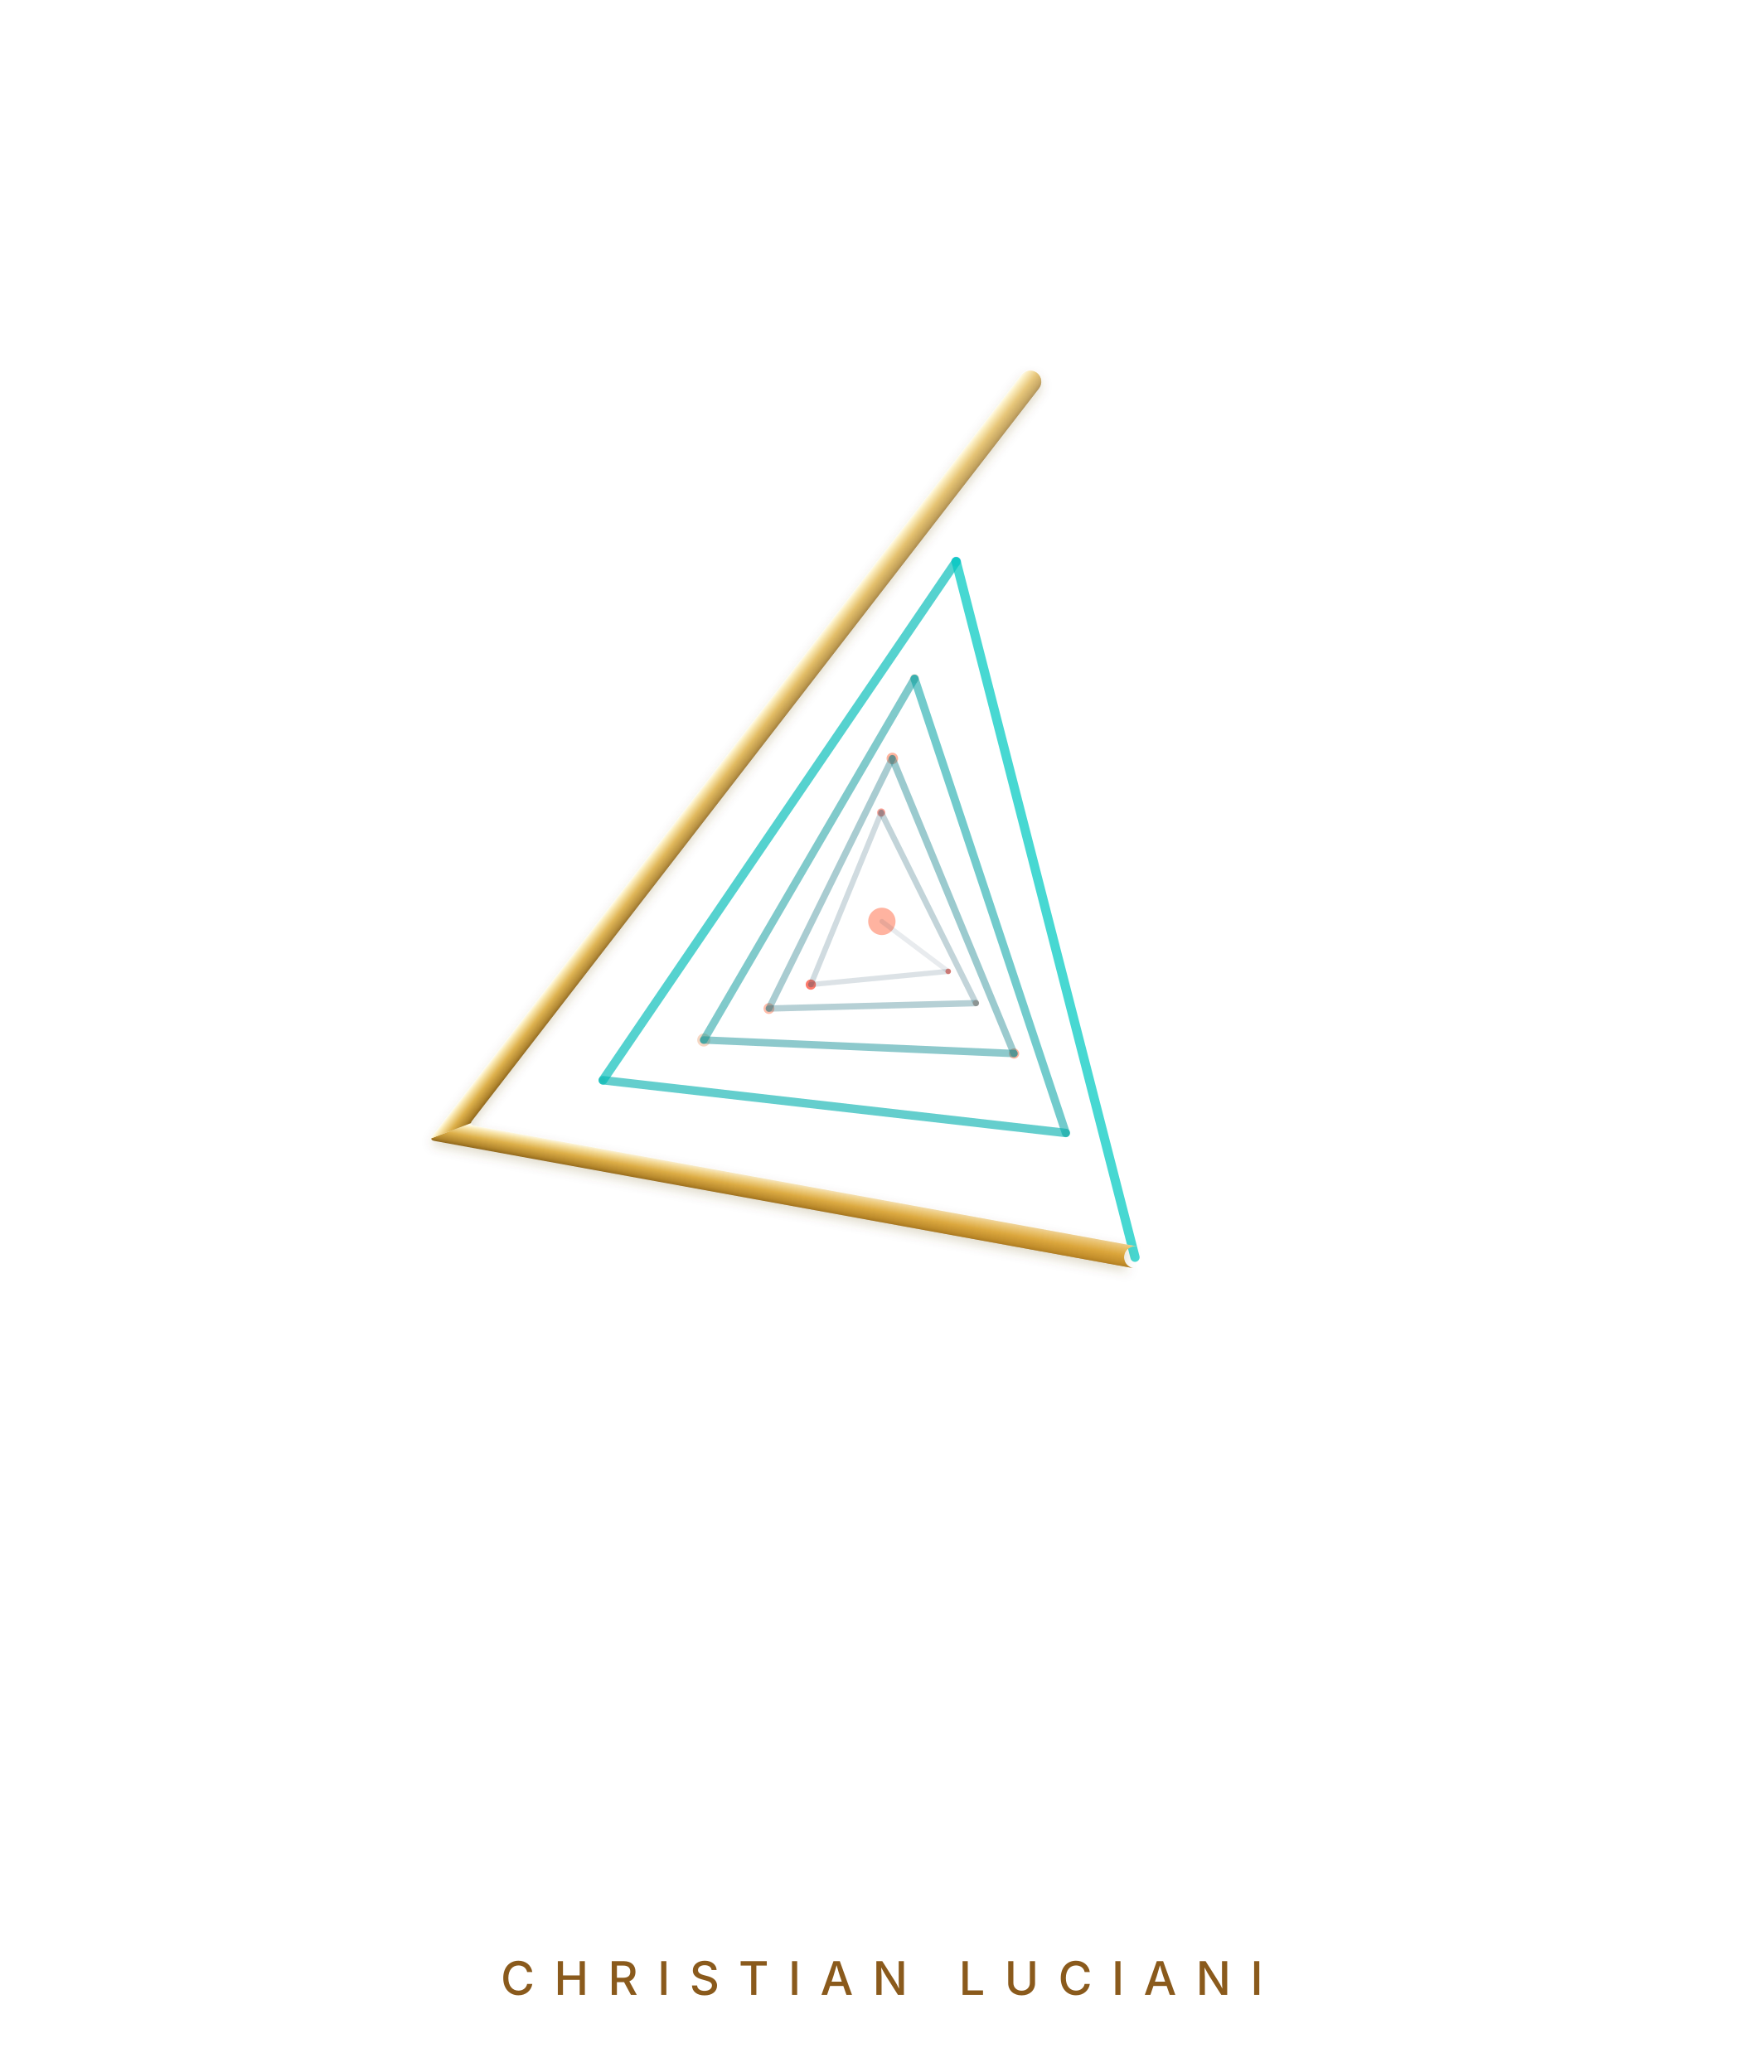
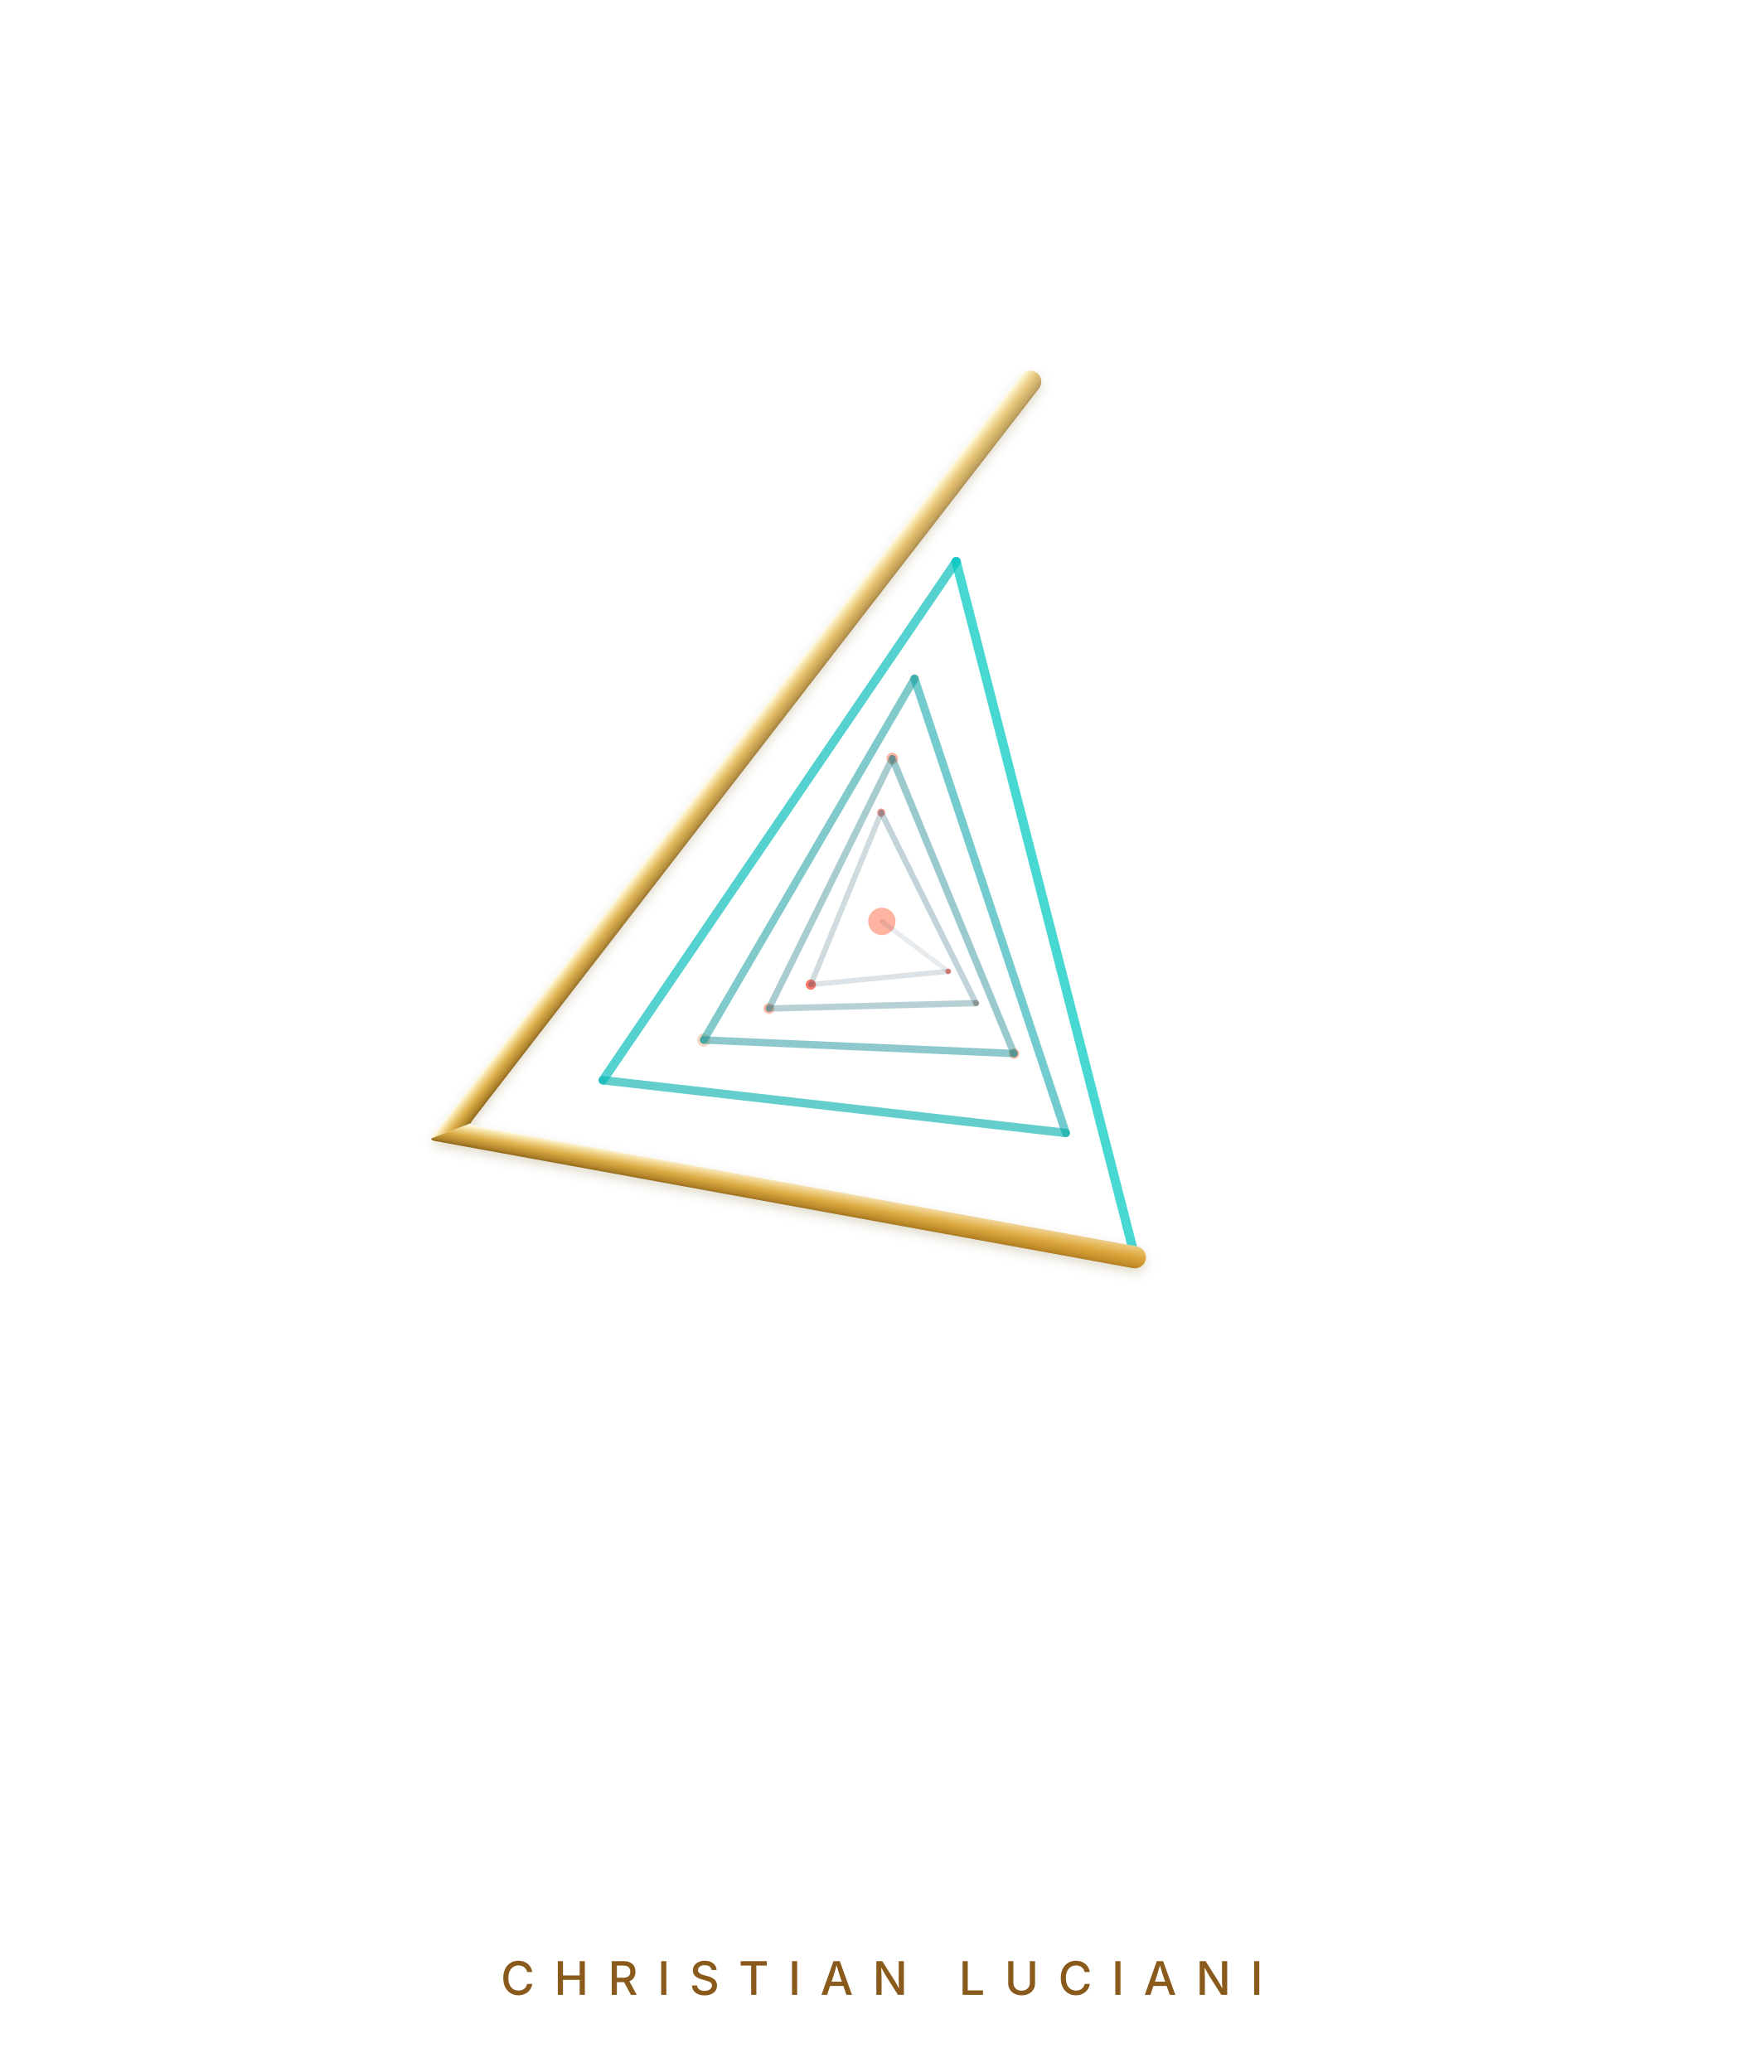
<svg xmlns="http://www.w3.org/2000/svg" viewBox="0 0 800 940" width="800" height="940" role="img" aria-label="Logo: triángulo espiral de conocimiento con nodos en cada vértice y una C final de Christian">
  <defs>
    <radialGradient id="halo-star" cx="50%" cy="50%" r="50%">
      <stop offset="0%" stop-color="currentColor" stop-opacity="0.28" />
      <stop offset="30%" stop-color="currentColor" stop-opacity="0.09" />
      <stop offset="65%" stop-color="currentColor" stop-opacity="0.02" />
      <stop offset="100%" stop-color="currentColor" stop-opacity="0" />
    </radialGradient>
    <radialGradient id="halo-nova" cx="50%" cy="50%" r="50%">
      <stop offset="0%" stop-color="currentColor" stop-opacity="0.16" />
      <stop offset="40%" stop-color="currentColor" stop-opacity="0.05" />
      <stop offset="75%" stop-color="currentColor" stop-opacity="0.01" />
      <stop offset="100%" stop-color="currentColor" stop-opacity="0" />
    </radialGradient>
    <filter id="halo-blur" x="-80%" y="-80%" width="260%" height="260%">
      <feGaussianBlur stdDeviation="8" />
    </filter>
  </defs>
  <defs>
    <linearGradient id="c-perp-1" gradientUnits="userSpaceOnUse" x1="515.71" y1="565.45" x2="513.92" y2="575.29">
      <stop offset="0%" stop-color="#fffbe6" />
      <stop offset="16%" stop-color="#f8e4a8" />
      <stop offset="50%" stop-color="#ddb04a" />
      <stop offset="84%" stop-color="#b1852c" />
      <stop offset="100%" stop-color="#8f661c" />
    </linearGradient>
    <linearGradient id="c-perp-2" gradientUnits="userSpaceOnUse" x1="463.36" y1="170.09" x2="471.27" y2="176.21">
      <stop offset="0%" stop-color="#fffbe6" />
      <stop offset="16%" stop-color="#f8e4a8" />
      <stop offset="50%" stop-color="#ddb04a" />
      <stop offset="84%" stop-color="#b1852c" />
      <stop offset="100%" stop-color="#8f661c" />
    </linearGradient>
    <linearGradient id="c-tint-1" gradientUnits="userSpaceOnUse" x1="515.71" y1="565.45" x2="212.7" y2="510.29">
      <stop offset="0%" stop-color="#d99a2b" stop-opacity="0.5" />
      <stop offset="100%" stop-color="#d99a2b" stop-opacity="0" />
    </linearGradient>
    <linearGradient id="c-tint-2" gradientUnits="userSpaceOnUse" x1="212.7" y1="510.29" x2="471.27" y2="176.21">
      <stop offset="0%" stop-color="#fffbe6" stop-opacity="0" />
      <stop offset="100%" stop-color="#fffbe6" stop-opacity="0.32" />
    </linearGradient>
    <clipPath id="c-clip-1">
      <path d="M -916.938 942.868 L 1324.068 83.862 L 1753.571 1204.365 L -487.436 2063.371 Z" />
    </clipPath>
    <clipPath id="c-clip-2">
      <path d="M -916.938 942.868 L 1324.068 83.862 L 894.565 -1036.641 L -1346.441 -177.636 Z" />
    </clipPath>
    <filter id="c-shadow" x="-15%" y="-15%" width="130%" height="130%">
      <feDropShadow dx="0" dy="2.2" stdDeviation="2.4" flood-color="#6b5218" flood-opacity="0.2" />
    </filter>
  </defs>
  <g id="logo-star-0" data-name="star 0">
    <circle cx="400" cy="418" r="6.2" fill="#ffb3a0" opacity="1" />
  </g>
  <g id="logo-star-1" data-name="star 1">
    <circle cx="430.1" cy="440.68" r="1.27" fill="#ff6f5e" opacity="0.79" />
  </g>
  <g id="logo-star-2" data-name="star 2">
    <circle cx="367.77" cy="446.68" r="2.32" fill="#ff6f5e" opacity="0.92" />
  </g>
  <g id="logo-star-3" data-name="star 3">
    <circle cx="399.71" cy="368.62" r="1.86" fill="#ff6f5e" opacity="0.64" />
  </g>
  <g id="logo-star-4" data-name="star 4">
    <circle cx="442.66" cy="455.09" r="1.41" fill="#ffb49e" opacity="0.76" />
  </g>
  <g id="logo-star-5" data-name="star 5">
    <circle cx="348.78" cy="457.54" r="2.46" fill="#ffb49e" opacity="0.89" />
  </g>
  <g id="logo-star-6" data-name="star 6">
    <circle cx="404.74" cy="344.08" r="2.61" fill="#ffb49e" opacity="1" />
  </g>
  <g id="logo-star-7" data-name="star 7">
    <circle cx="459.96" cy="477.96" r="2.32" fill="#ffb49e" opacity="1" />
  </g>
  <g id="logo-star-8" data-name="star 8">
    <circle cx="319.22" cy="471.81" r="2.97" fill="#f6d7c4" opacity="1" />
  </g>
  <g id="logo-star-9" data-name="star 9">
    <circle cx="414.82" cy="307.88" r="2.14" fill="#f6d7c4" opacity="0.58" />
  </g>
  <g id="logo-star-10" data-name="star 10">
    <circle cx="483.44" cy="513.99" r="1.68" fill="#f6d7c4" opacity="0.7" />
  </g>
  <g id="logo-star-11" data-name="star 11">
    <circle cx="273.49" cy="490.06" r="1.23" fill="#f6d7c4" opacity="0.82" />
  </g>
  <g id="logo-star-12" data-name="star 12">
    <circle cx="433.7" cy="254.78" r="2.27" fill="#cfe0ff" opacity="0.95" />
  </g>
  <g id="logo-star-13" data-name="star 13">
  </g>
  <g id="logo-star-14" data-name="star 14">
  </g>
  <g id="logo-star-15" data-name="star 15">
  </g>
  <g id="logo-spiral" data-name="Spiral" stroke-linecap="round" fill="none">
    <line x1="400" y1="418" x2="430.1" y2="440.68" stroke="rgb(22,50,79)" stroke-width="2.2" opacity="0.1" />
    <line x1="430.1" y1="440.68" x2="367.77" y2="446.68" stroke="rgb(20,63,88)" stroke-width="2.367" opacity="0.152" />
    <line x1="367.77" y1="446.68" x2="399.71" y2="368.62" stroke="rgb(18,75,98)" stroke-width="2.533" opacity="0.203" />
    <line x1="399.71" y1="368.62" x2="442.66" y2="455.09" stroke="rgb(17,88,107)" stroke-width="2.7" opacity="0.255" />
    <line x1="442.66" y1="455.09" x2="348.78" y2="457.54" stroke="rgb(15,100,117)" stroke-width="2.867" opacity="0.307" />
    <line x1="348.78" y1="457.54" x2="404.74" y2="344.08" stroke="rgb(13,113,126)" stroke-width="3.033" opacity="0.358" />
    <line x1="404.74" y1="344.08" x2="459.96" y2="477.96" stroke="rgb(11,126,136)" stroke-width="3.2" opacity="0.41" />
    <line x1="459.96" y1="477.96" x2="319.22" y2="471.81" stroke="rgb(9,138,145)" stroke-width="3.367" opacity="0.462" />
    <line x1="319.22" y1="471.81" x2="414.82" y2="307.88" stroke="rgb(7,151,154)" stroke-width="3.533" opacity="0.513" />
    <line x1="414.82" y1="307.88" x2="483.44" y2="513.99" stroke="rgb(6,163,164)" stroke-width="3.7" opacity="0.565" />
    <line x1="483.44" y1="513.99" x2="273.49" y2="490.06" stroke="rgb(4,176,173)" stroke-width="3.867" opacity="0.617" />
    <line x1="273.49" y1="490.06" x2="433.7" y2="254.78" stroke="rgb(2,188,183)" stroke-width="4.033" opacity="0.668" />
    <line x1="433.7" y1="254.78" x2="514.82" y2="570.37" stroke="rgb(0,201,192)" stroke-width="4.2" opacity="0.72" />
  </g>
  <g id="logo-c-triespiral" data-name="C TriSpiral" filter="url(#c-shadow)">
    <g clip-path="url(#c-clip-1)">
-       <path d="M 515.713 565.449 L 215.059 510.722 Q 212.697 510.292 214.166 508.394 L 471.269 176.207 A 5 5 0 0 0 463.361 170.086 L 196.187 515.286 Q 194.718 517.184 197.079 517.614 L 513.922 575.287 A 5 5 0 0 1 515.713 565.449 Z" fill="url(#c-perp-1)" />
-       <path d="M 515.713 565.449 L 215.059 510.722 Q 212.697 510.292 214.166 508.394 L 471.269 176.207 A 5 5 0 0 0 463.361 170.086 L 196.187 515.286 Q 194.718 517.184 197.079 517.614 L 513.922 575.287 A 5 5 0 0 1 515.713 565.449 Z" fill="url(#c-tint-1)" />
+       <path d="M 515.713 565.449 L 215.059 510.722 Q 212.697 510.292 214.166 508.394 L 471.269 176.207 A 5 5 0 0 0 463.361 170.086 L 196.187 515.286 Q 194.718 517.184 197.079 517.614 L 513.922 575.287 A 5 5 0 0 0 515.713 565.449 Z" fill="url(#c-perp-1)" />
+       <path d="M 515.713 565.449 L 215.059 510.722 Q 212.697 510.292 214.166 508.394 L 471.269 176.207 A 5 5 0 0 0 463.361 170.086 L 196.187 515.286 Q 194.718 517.184 197.079 517.614 L 513.922 575.287 A 5 5 0 0 0 515.713 565.449 Z" fill="url(#c-tint-1)" />
    </g>
    <g clip-path="url(#c-clip-2)">
-       <path d="M 515.713 565.449 L 215.059 510.722 Q 212.697 510.292 214.166 508.394 L 471.269 176.207 A 5 5 0 0 0 463.361 170.086 L 196.187 515.286 Q 194.718 517.184 197.079 517.614 L 513.922 575.287 A 5 5 0 0 1 515.713 565.449 Z" fill="url(#c-perp-2)" />
-       <path d="M 515.713 565.449 L 215.059 510.722 Q 212.697 510.292 214.166 508.394 L 471.269 176.207 A 5 5 0 0 0 463.361 170.086 L 196.187 515.286 Q 194.718 517.184 197.079 517.614 L 513.922 575.287 A 5 5 0 0 1 515.713 565.449 Z" fill="url(#c-tint-2)" />
+       <path d="M 515.713 565.449 L 215.059 510.722 Q 212.697 510.292 214.166 508.394 L 471.269 176.207 A 5 5 0 0 0 463.361 170.086 L 196.187 515.286 Q 194.718 517.184 197.079 517.614 L 513.922 575.287 A 5 5 0 0 0 515.713 565.449 Z" fill="url(#c-perp-2)" />
+       <path d="M 515.713 565.449 L 215.059 510.722 Q 212.697 510.292 214.166 508.394 L 471.269 176.207 A 5 5 0 0 0 463.361 170.086 L 196.187 515.286 Q 194.718 517.184 197.079 517.614 L 513.922 575.287 A 5 5 0 0 0 515.713 565.449 Z" fill="url(#c-tint-2)" />
    </g>
  </g>
  <g id="logo-typography" data-name="Typography" font-family="ui-sans-serif,system-ui,-apple-system,'Segoe UI',sans-serif" font-size="21" font-weight="500" fill="#8a5a1c" letter-spacing="8.82">
    <text x="400" y="905" text-anchor="middle">CHRISTIAN LUCIANI</text>
  </g>
</svg>
